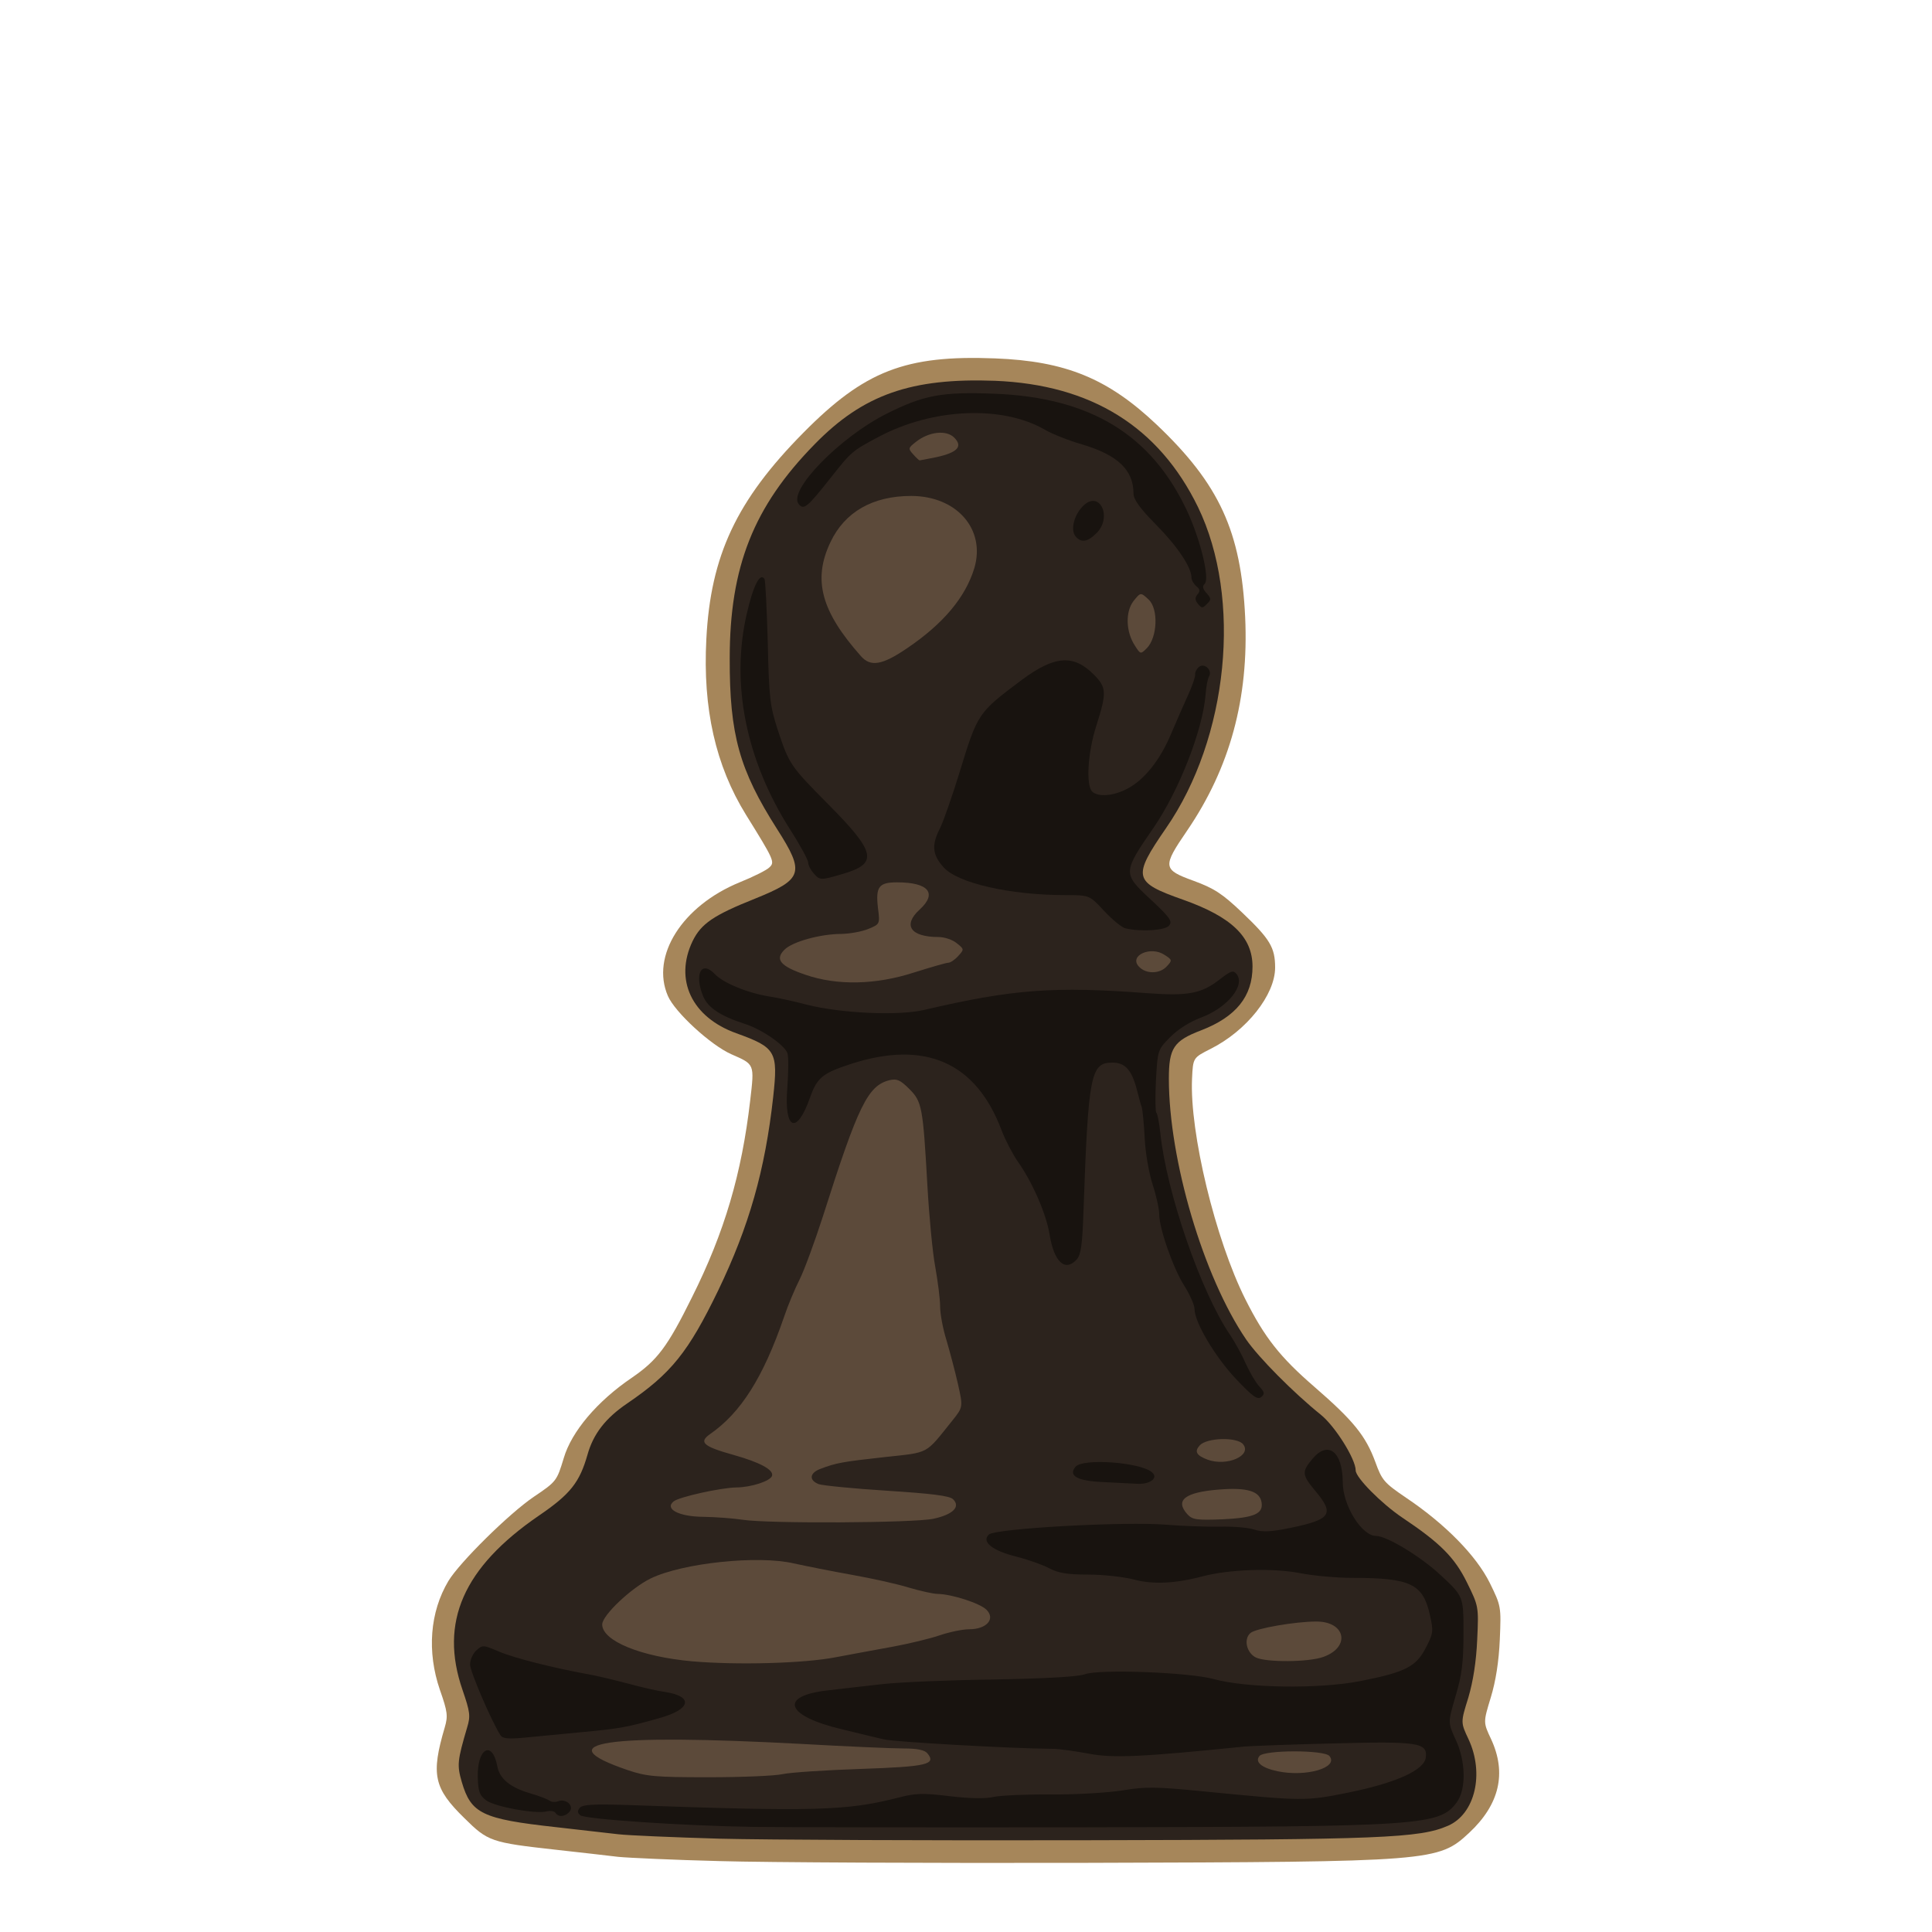
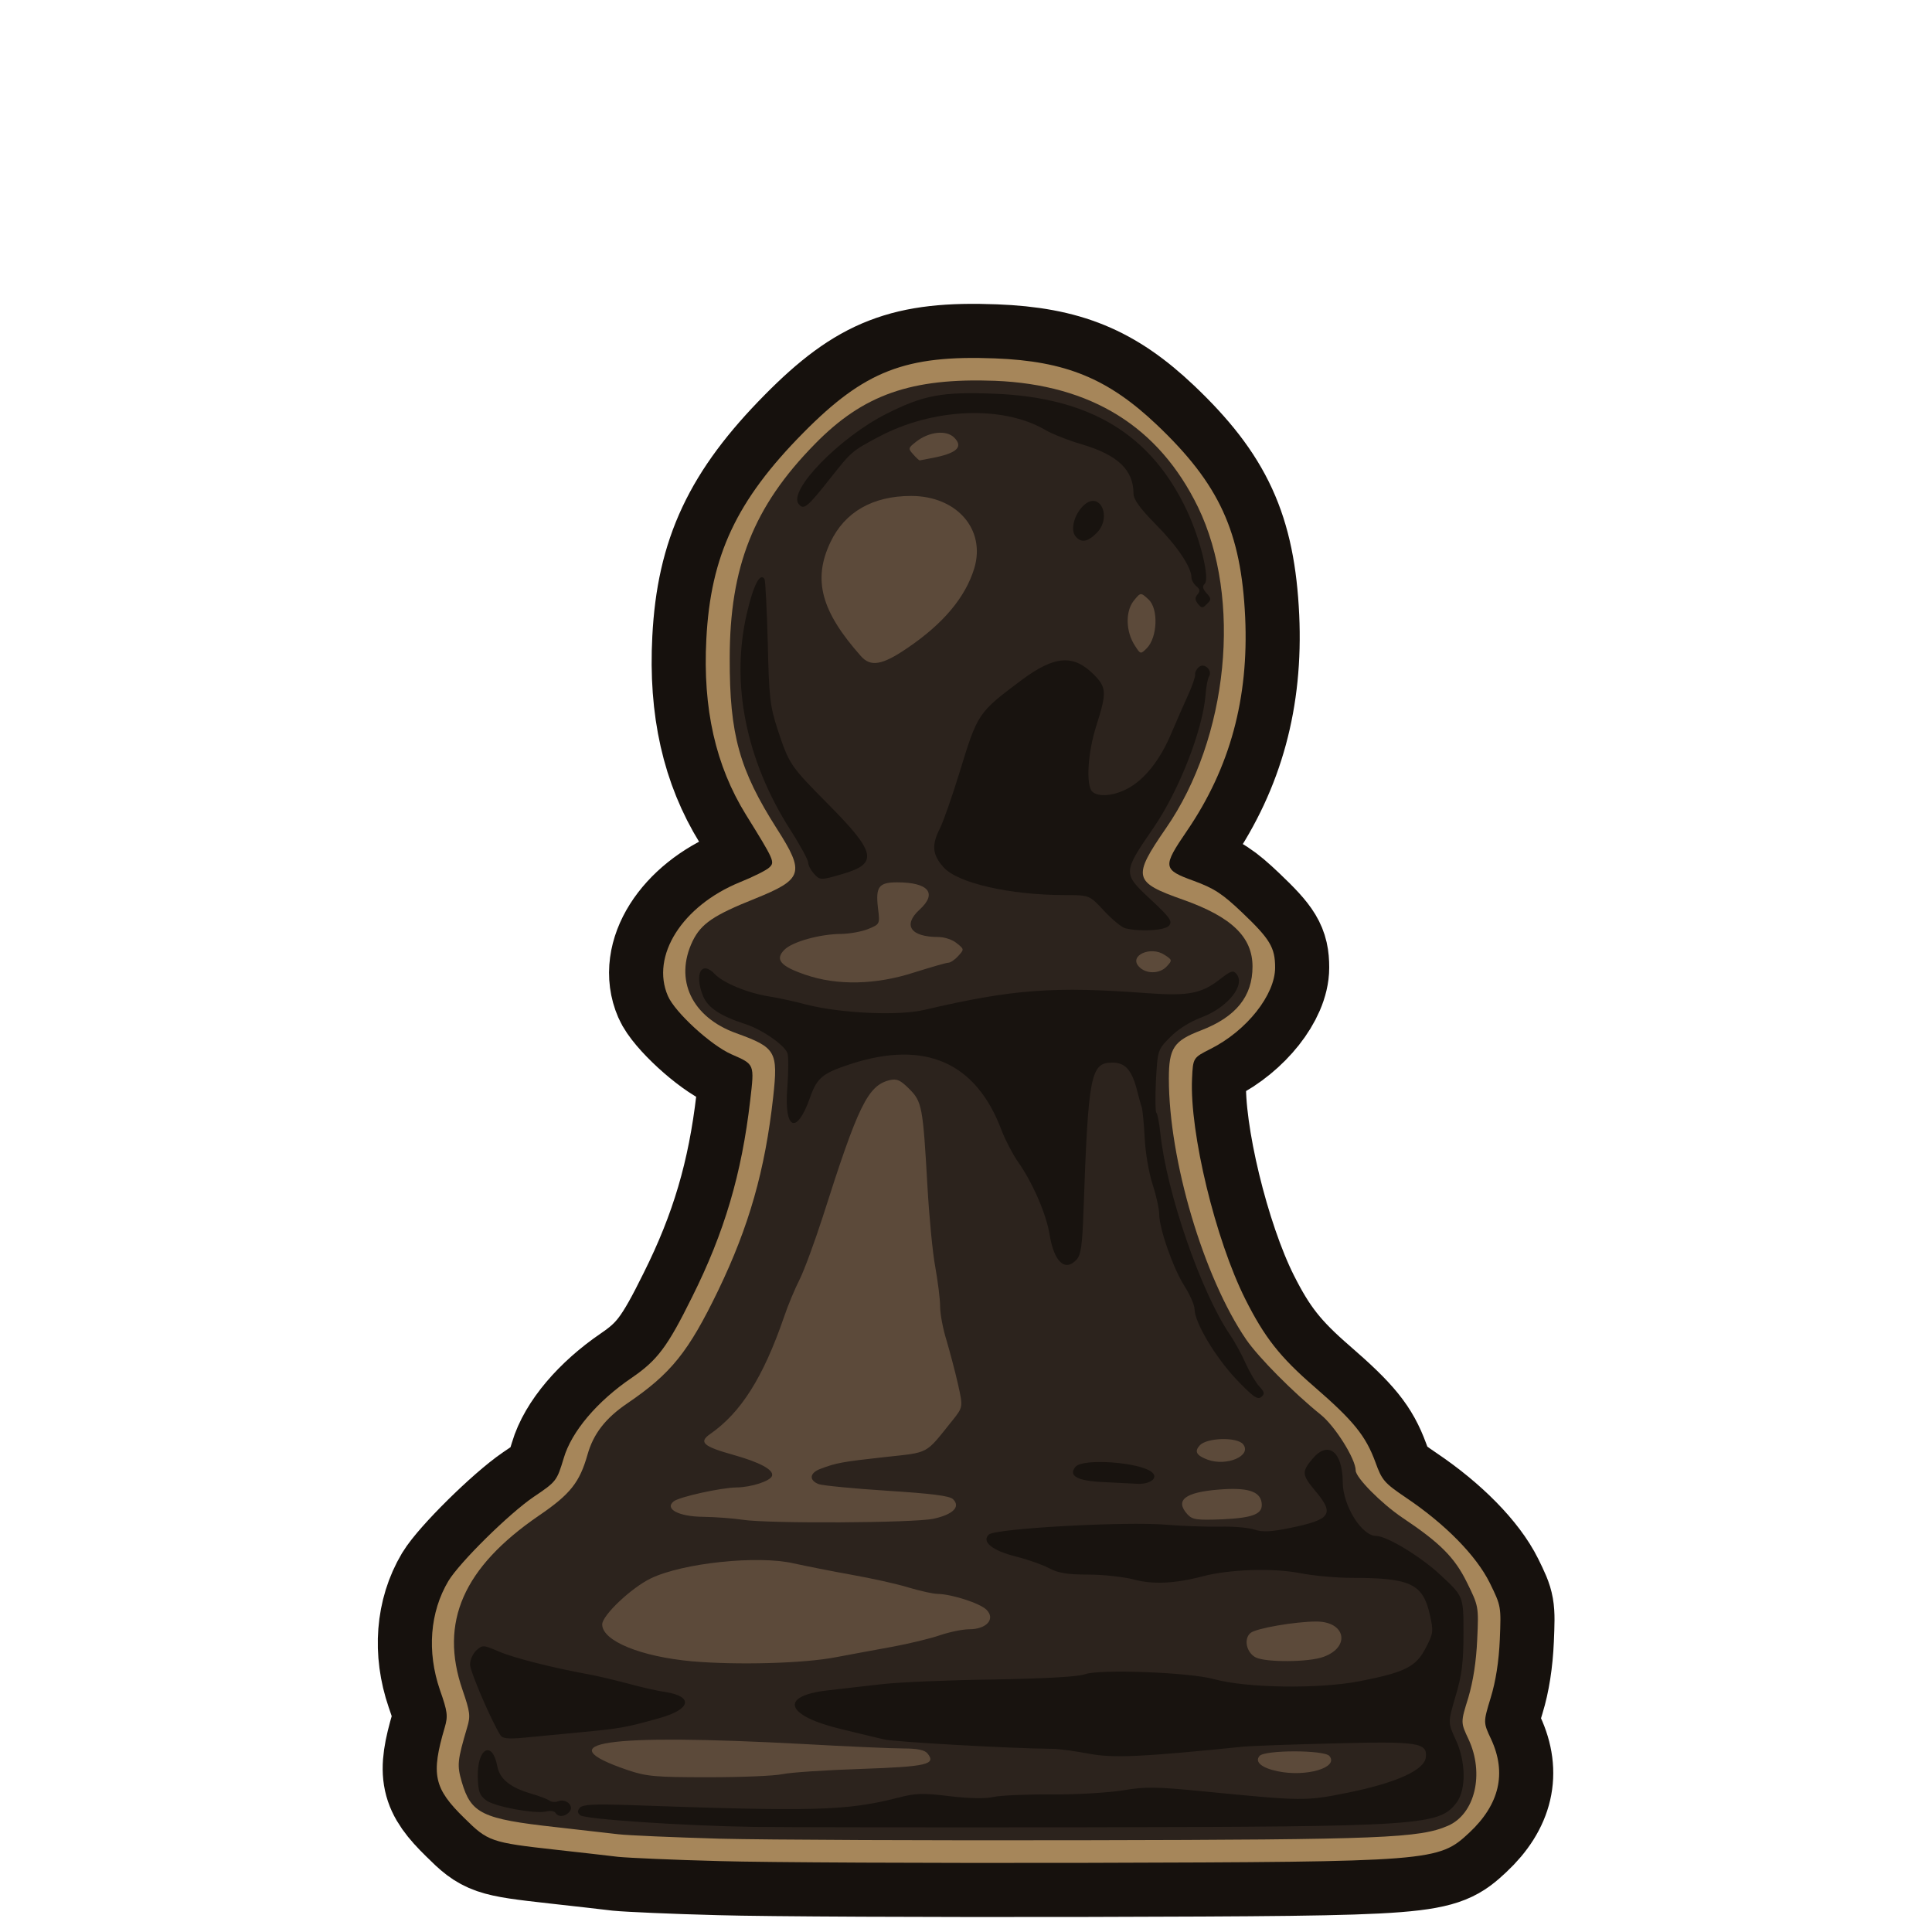
<svg xmlns="http://www.w3.org/2000/svg" viewBox="0 0 100 100">
+   <path fill="#16110d" stroke="#16110d" stroke-width="5.6" stroke-linejoin="round" d="M37.25 96.33C34.87 96.27 32.50 96.16 32.00 96.11C31.50 96.05 30.03 95.88 28.75 95.74C25.42 95.37 25.25 95.31 24.04 94.11C22.45 92.56 22.30 91.85 23.02 89.41C23.19 88.82 23.17 88.61 22.77 87.47C22.09 85.49 22.25 83.44 23.21 81.83C23.79 80.87 26.34 78.35 27.62 77.48C28.81 76.68 28.82 76.65 29.18 75.47C29.58 74.10 30.91 72.53 32.69 71.32C34.02 70.41 34.54 69.73 35.82 67.14C37.50 63.78 38.39 60.75 38.83 56.96C39.05 55.06 39.07 55.10 37.86 54.57C36.79 54.10 34.93 52.39 34.57 51.55C33.67 49.48 35.31 46.89 38.28 45.67C39.00 45.38 39.70 45.03 39.83 44.89C40.11 44.62 40.07 44.52 38.61 42.17C37.04 39.63 36.37 36.68 36.56 33.08C36.78 28.76 38.12 25.90 41.58 22.40C44.75 19.19 46.87 18.37 51.50 18.55C55.16 18.69 57.35 19.59 59.88 21.99C63.11 25.06 64.24 27.51 64.45 31.95C64.64 36.14 63.67 39.73 61.44 43.00C60.16 44.87 60.18 45.01 61.78 45.59C62.84 45.98 63.26 46.25 64.29 47.23C65.73 48.60 66.00 49.04 66.00 50.08C66.00 51.49 64.53 53.35 62.66 54.29C61.75 54.75 61.75 54.75 61.70 55.83C61.57 58.62 62.91 64.16 64.46 67.25C65.45 69.22 66.25 70.24 68.03 71.78C70.06 73.54 70.69 74.32 71.19 75.68C71.53 76.62 71.64 76.75 72.79 77.53C74.81 78.89 76.41 80.52 77.11 81.93C77.70 83.13 77.70 83.16 77.63 84.86C77.58 86.00 77.42 87.02 77.16 87.87C76.77 89.15 76.77 89.15 77.18 90.02C77.99 91.77 77.62 93.39 76.05 94.86C74.45 96.35 74.20 96.37 56.33 96.42C48.22 96.44 39.63 96.40 37.25 96.33Z" />
  <path fill="#a6865a" d="M37.25 96.33C34.87 96.27 32.50 96.16 32.00 96.11C31.50 96.05 30.03 95.88 28.75 95.74C25.42 95.37 25.25 95.31 24.04 94.11C22.45 92.56 22.30 91.85 23.02 89.41C23.19 88.82 23.17 88.61 22.77 87.47C22.09 85.49 22.25 83.44 23.21 81.83C23.79 80.87 26.34 78.35 27.62 77.48C28.81 76.68 28.82 76.65 29.18 75.47C29.58 74.10 30.91 72.53 32.69 71.32C34.02 70.41 34.54 69.73 35.82 67.14C37.50 63.78 38.39 60.75 38.83 56.96C39.05 55.06 39.07 55.10 37.86 54.57C36.79 54.10 34.93 52.39 34.57 51.55C33.67 49.48 35.31 46.89 38.28 45.67C39.00 45.38 39.70 45.03 39.83 44.89C40.11 44.62 40.07 44.52 38.61 42.17C37.04 39.63 36.37 36.68 36.56 33.08C36.78 28.76 38.12 25.90 41.58 22.40C44.75 19.19 46.87 18.37 51.50 18.55C55.16 18.69 57.35 19.59 59.88 21.99C63.11 25.06 64.24 27.51 64.45 31.95C64.64 36.14 63.67 39.73 61.44 43.00C60.16 44.87 60.18 45.01 61.78 45.59C62.84 45.98 63.26 46.25 64.29 47.23C65.73 48.60 66.00 49.04 66.00 50.08C66.00 51.49 64.53 53.35 62.66 54.29C61.75 54.75 61.75 54.75 61.70 55.83C61.57 58.62 62.91 64.16 64.46 67.25C65.45 69.22 66.25 70.24 68.03 71.78C70.06 73.54 70.69 74.32 71.19 75.68C71.53 76.62 71.64 76.75 72.79 77.53C74.81 78.89 76.41 80.52 77.11 81.93C77.70 83.13 77.70 83.16 77.63 84.86C77.58 86.00 77.42 87.02 77.16 87.87C76.77 89.15 76.77 89.15 77.18 90.02C77.99 91.77 77.62 93.39 76.05 94.86C74.45 96.35 74.20 96.37 56.33 96.42C48.22 96.44 39.63 96.40 37.25 96.33Z" />
  <path fill="#2c231d" d="M37.25 95.17C34.87 95.10 32.50 95.00 32.00 94.94C31.50 94.88 30.03 94.72 28.75 94.57C24.95 94.15 24.38 93.87 23.90 92.23C23.65 91.36 23.67 91.14 24.18 89.41C24.36 88.82 24.33 88.61 23.94 87.47C22.73 83.97 23.98 81.13 27.89 78.45C29.52 77.34 30.00 76.73 30.41 75.29C30.71 74.22 31.34 73.40 32.48 72.63C34.74 71.09 35.63 69.98 37.17 66.80C38.77 63.48 39.60 60.57 40.02 56.78C40.28 54.42 40.16 54.22 38.11 53.48C35.80 52.65 34.89 50.71 35.85 48.71C36.29 47.81 36.93 47.37 39.09 46.51C41.56 45.51 41.67 45.18 40.22 42.91C38.27 39.85 37.76 38.03 37.77 34.08C37.77 29.34 39.00 26.22 42.17 22.99C44.68 20.42 47.17 19.55 51.50 19.71C56.48 19.91 59.98 22.08 62.01 26.25C64.30 30.98 63.59 38.19 60.35 42.87C58.60 45.41 58.66 45.66 61.24 46.57C63.75 47.46 64.83 48.50 64.83 50.03C64.83 51.57 63.98 52.63 62.17 53.33C60.75 53.87 60.50 54.25 60.50 55.83C60.50 60.04 62.29 66.09 64.50 69.33C65.14 70.26 66.93 72.07 68.37 73.23C69.11 73.83 70.17 75.52 70.17 76.11C70.17 76.48 71.50 77.82 72.58 78.55C74.54 79.86 75.29 80.61 75.93 81.91C76.53 83.13 76.54 83.15 76.46 84.86C76.41 86.00 76.25 87.02 76.00 87.87C75.60 89.15 75.60 89.15 76.01 90.02C76.84 91.80 76.35 93.89 74.95 94.50C73.48 95.14 71.53 95.22 56.25 95.25C48.18 95.27 39.63 95.23 37.25 95.17Z" />
  <path fill="#18130f" d="M39.00 94.56C35.28 94.50 30.29 94.16 30.04 93.96C29.88 93.83 29.88 93.73 30.01 93.57C30.16 93.40 30.72 93.37 32.56 93.43C42.13 93.77 43.82 93.73 46.48 93.05C47.39 92.81 47.77 92.80 49.15 92.97C50.17 93.09 50.99 93.11 51.42 93.01C51.78 92.93 53.13 92.87 54.42 92.88C55.70 92.89 57.36 92.79 58.11 92.67C59.29 92.47 59.84 92.48 62.28 92.72C67.48 93.23 67.56 93.23 69.76 92.79C72.27 92.28 73.73 91.62 73.80 90.96C73.89 90.20 73.41 90.12 69.00 90.24C66.85 90.29 64.78 90.37 64.42 90.40C59.11 90.94 57.61 91.01 56.36 90.77C55.66 90.64 54.82 90.52 54.50 90.52C52.24 90.50 46.30 90.16 45.75 90.03C45.38 89.94 44.39 89.71 43.55 89.50C40.64 88.81 40.30 87.77 42.88 87.49C43.54 87.41 44.80 87.27 45.67 87.17C46.54 87.07 49.12 86.96 51.42 86.93C54.12 86.88 55.78 86.79 56.15 86.66C56.90 86.38 61.57 86.56 62.83 86.91C64.54 87.38 68.31 87.43 70.42 87.01C72.75 86.55 73.30 86.27 73.81 85.27C74.19 84.54 74.20 84.43 74.01 83.58C73.65 81.98 73.01 81.67 69.99 81.67C69.19 81.67 67.96 81.56 67.26 81.42C65.85 81.15 63.62 81.23 62.25 81.59C60.81 81.97 59.65 82.02 58.67 81.75C58.16 81.62 57.11 81.50 56.33 81.50C55.24 81.50 54.77 81.42 54.30 81.17C53.96 80.99 53.20 80.72 52.60 80.57C51.36 80.26 50.79 79.80 51.18 79.43C51.50 79.11 58.26 78.74 60.38 78.92C61.22 78.99 62.47 79.03 63.14 79.02C63.82 79.00 64.62 79.07 64.92 79.17C65.35 79.31 65.77 79.29 66.76 79.09C68.90 78.65 69.09 78.37 68.08 77.17C67.38 76.33 67.37 76.18 67.94 75.50C68.74 74.55 69.49 75.13 69.50 76.71C69.50 77.92 70.48 79.50 71.23 79.50C71.78 79.50 73.56 80.58 74.58 81.54C75.75 82.63 75.75 82.63 75.75 84.52C75.75 86.04 75.67 86.69 75.34 87.79C74.94 89.16 74.94 89.16 75.34 90.03C75.87 91.15 75.90 92.61 75.40 93.29C74.50 94.49 73.67 94.55 56.25 94.58C48.18 94.59 40.42 94.58 39.00 94.56ZM28.75 93.83C28.69 93.74 28.48 93.71 28.28 93.76C27.70 93.90 25.63 93.52 25.17 93.19C24.82 92.93 24.75 92.73 24.73 91.98C24.69 90.49 25.48 90.04 25.74 91.42C25.86 92.08 26.42 92.53 27.50 92.84C27.91 92.96 28.33 93.12 28.44 93.20C28.54 93.28 28.75 93.29 28.90 93.23C29.30 93.08 29.73 93.48 29.48 93.77C29.26 94.04 28.90 94.07 28.75 93.83ZM25.90 89.81C25.42 89.05 24.33 86.51 24.33 86.15C24.33 85.91 24.48 85.58 24.66 85.42C24.98 85.13 25.02 85.14 25.84 85.49C26.61 85.82 28.63 86.33 30.50 86.67C30.91 86.74 31.81 86.96 32.50 87.14C33.19 87.33 34.06 87.53 34.45 87.58C35.90 87.81 35.76 88.47 34.16 88.92C32.47 89.40 32.09 89.47 30.17 89.65C29.11 89.75 27.75 89.88 27.15 89.94C26.30 90.02 26.01 89.99 25.90 89.81ZM57.06 76.71C55.75 76.65 55.28 76.38 55.67 75.92C56.04 75.47 59.00 75.68 59.62 76.20C59.98 76.49 59.54 76.84 58.85 76.80C58.52 76.78 57.71 76.74 57.06 76.71ZM63.96 71.36C62.89 70.22 61.83 68.44 61.83 67.76C61.83 67.56 61.60 67.03 61.31 66.57C60.73 65.67 60.00 63.59 60.00 62.84C60.00 62.58 59.85 61.89 59.66 61.31C59.47 60.73 59.28 59.64 59.25 58.91C59.21 58.17 59.14 57.45 59.10 57.32C59.05 57.19 58.94 56.78 58.85 56.42C58.58 55.38 58.24 55.00 57.58 55.00C56.45 55.00 56.33 55.59 56.08 62.73C56.02 64.43 55.95 64.95 55.73 65.19C55.13 65.85 54.56 65.32 54.33 63.92C54.16 62.84 53.44 61.19 52.68 60.12C52.41 59.73 52.03 59.00 51.84 58.50C50.52 54.99 47.90 53.83 44.07 55.06C42.57 55.55 42.29 55.77 41.92 56.83C41.23 58.77 40.58 58.48 40.75 56.32C40.81 55.52 40.82 54.71 40.76 54.52C40.62 54.10 39.44 53.28 38.56 53.00C37.29 52.59 36.65 52.16 36.40 51.58C35.92 50.42 36.30 49.68 37.00 50.42C37.44 50.88 38.70 51.40 39.83 51.58C40.25 51.64 41.11 51.83 41.75 52.00C43.53 52.45 46.50 52.59 47.85 52.27C52.43 51.20 54.55 51.04 59.43 51.41C61.52 51.56 62.21 51.43 63.19 50.65C63.71 50.25 63.83 50.21 64.00 50.41C64.48 50.99 63.54 52.15 62.19 52.66C61.59 52.88 60.96 53.28 60.56 53.69C59.92 54.34 59.92 54.36 59.83 55.94C59.79 56.82 59.80 57.56 59.85 57.59C59.91 57.63 60.00 58.11 60.06 58.66C60.38 61.72 62.16 66.88 63.66 69.08C63.91 69.45 64.28 70.12 64.48 70.58C64.69 71.04 65.00 71.57 65.18 71.76C65.46 72.06 65.47 72.15 65.28 72.31C65.09 72.47 64.83 72.28 63.96 71.36ZM58.25 48.05C58.07 48.01 57.57 47.60 57.15 47.15C56.39 46.33 56.39 46.33 55.14 46.33C52.28 46.33 49.55 45.71 48.83 44.88C48.25 44.23 48.21 43.73 48.66 42.86C48.83 42.51 49.28 41.23 49.65 40.03C50.61 36.89 50.61 36.90 52.89 35.19C54.59 33.93 55.56 33.86 56.61 34.91C57.28 35.58 57.29 35.85 56.75 37.55C56.30 38.94 56.20 40.63 56.53 40.97C56.83 41.26 57.60 41.21 58.32 40.84C59.22 40.38 60.04 39.36 60.63 37.95C60.91 37.29 61.31 36.38 61.52 35.92C61.73 35.46 61.88 35.00 61.86 34.90C61.85 34.79 61.93 34.63 62.06 34.52C62.34 34.29 62.77 34.70 62.58 35.01C62.51 35.12 62.43 35.54 62.40 35.96C62.25 37.80 61.02 40.94 59.69 42.87C58.12 45.15 58.11 45.21 59.52 46.52C60.56 47.49 60.70 47.68 60.51 47.91C60.30 48.16 59.06 48.24 58.25 48.05ZM42.11 45.20C41.96 45.03 41.83 44.78 41.83 44.64C41.83 44.51 41.41 43.73 40.88 42.91C38.61 39.33 37.82 35.39 38.65 31.78C38.99 30.30 39.34 29.61 39.57 29.97C39.62 30.06 39.69 31.54 39.74 33.27C39.80 36.09 39.86 36.55 40.24 37.73C40.85 39.57 40.89 39.63 42.87 41.63C45.35 44.13 45.47 44.70 43.60 45.24C42.47 45.57 42.44 45.57 42.11 45.20ZM62.01 31.26C61.85 31.06 61.84 30.94 61.98 30.77C62.13 30.60 62.11 30.49 61.92 30.34C61.78 30.22 61.67 30.02 61.67 29.89C61.67 29.36 60.93 28.26 59.83 27.15C59.01 26.32 58.67 25.85 58.67 25.55C58.67 24.33 57.86 23.55 56.00 23.00C55.31 22.80 54.45 22.46 54.08 22.24C51.88 20.97 48.29 21.12 45.50 22.60C44.10 23.34 44.07 23.37 42.98 24.75C41.77 26.28 41.60 26.41 41.34 26.09C40.77 25.40 43.45 22.65 45.86 21.43C47.80 20.45 48.74 20.27 51.50 20.38C56.45 20.58 59.60 22.50 61.45 26.46C62.14 27.95 62.62 29.94 62.36 30.21C62.22 30.35 62.25 30.48 62.45 30.70C62.70 30.98 62.70 31.04 62.47 31.26C62.25 31.49 62.20 31.49 62.01 31.26ZM55.67 27.76C55.39 27.42 55.60 26.62 56.09 26.16C56.93 25.37 57.58 26.77 56.76 27.59C56.29 28.06 55.96 28.11 55.67 27.76Z" />
  <path fill="#5c4a3a" d="M32.49 91.62C28.24 90.17 31.31 89.72 41.58 90.27C43.88 90.40 46.21 90.50 46.77 90.50C47.47 90.50 47.86 90.58 48.00 90.75C48.48 91.33 47.98 91.44 44.54 91.56C42.73 91.62 40.91 91.74 40.50 91.83C40.09 91.92 38.36 91.99 36.67 91.99C33.91 91.99 33.47 91.95 32.49 91.62ZM66.13 91.68C65.31 91.51 64.93 91.20 65.19 90.89C65.45 90.57 68.55 90.57 68.81 90.89C69.31 91.49 67.61 91.99 66.13 91.68ZM35.83 85.99C33.16 85.75 31.17 84.93 31.17 84.08C31.17 83.61 32.67 82.19 33.68 81.70C35.33 80.90 39.22 80.49 41.08 80.92C41.72 81.06 43.07 81.33 44.08 81.51C45.09 81.69 46.42 81.98 47.03 82.17C47.64 82.35 48.31 82.50 48.53 82.50C49.25 82.51 50.72 82.98 51.06 83.32C51.54 83.80 51.06 84.33 50.17 84.33C49.83 84.33 49.15 84.47 48.65 84.64C48.16 84.81 47.04 85.08 46.17 85.24C45.30 85.40 43.98 85.64 43.25 85.78C41.59 86.10 38.15 86.19 35.83 85.99ZM65.00 85.79C64.51 85.54 64.36 84.82 64.73 84.52C65.01 84.28 67.06 83.93 68.12 83.93C69.65 83.92 69.92 85.25 68.50 85.76C67.74 86.04 65.53 86.05 65.00 85.79ZM38.42 78.66C37.96 78.59 37.05 78.52 36.40 78.51C35.13 78.50 34.38 78.10 34.87 77.71C35.15 77.48 37.32 77.00 38.12 76.99C38.89 76.98 39.87 76.66 39.96 76.39C40.06 76.08 39.33 75.69 37.98 75.31C36.40 74.87 36.15 74.65 36.75 74.23C38.35 73.12 39.50 71.30 40.58 68.17C40.78 67.57 41.15 66.69 41.39 66.22C41.63 65.74 42.17 64.27 42.59 62.97C44.42 57.21 44.92 56.19 46.04 55.91C46.42 55.82 46.60 55.90 47.06 56.36C47.72 57.02 47.77 57.27 48.00 61.33C48.09 62.94 48.27 64.85 48.41 65.58C48.54 66.32 48.66 67.23 48.66 67.62C48.66 68.01 48.81 68.80 48.99 69.37C49.16 69.95 49.43 70.96 49.58 71.62C49.85 72.83 49.85 72.83 49.30 73.52C47.86 75.31 48.15 75.16 45.78 75.42C43.60 75.66 43.27 75.72 42.46 76.03C41.90 76.24 41.86 76.62 42.38 76.82C42.58 76.89 44.17 77.05 45.92 77.16C48.23 77.31 49.15 77.42 49.33 77.60C49.73 77.99 49.33 78.39 48.32 78.61C47.30 78.83 39.74 78.87 38.42 78.66ZM61.46 78.38C60.80 77.65 61.33 77.24 63.08 77.10C64.56 76.98 65.21 77.18 65.30 77.77C65.39 78.36 64.90 78.56 63.27 78.64C61.93 78.69 61.72 78.66 61.46 78.38ZM62.50 75.55C61.92 75.33 61.81 75.13 62.10 74.81C62.47 74.41 64.02 74.37 64.34 74.75C64.82 75.34 63.50 75.92 62.50 75.55ZM41.68 50.45C40.39 50.01 40.10 49.66 40.60 49.16C41.01 48.74 42.47 48.34 43.55 48.34C43.99 48.33 44.61 48.22 44.95 48.08C45.55 47.83 45.55 47.83 45.44 46.97C45.32 45.90 45.49 45.67 46.43 45.67C48.06 45.67 48.53 46.23 47.60 47.08C46.71 47.89 47.13 48.50 48.58 48.50C48.88 48.50 49.31 48.64 49.52 48.82C49.91 49.13 49.91 49.14 49.60 49.48C49.42 49.68 49.19 49.83 49.09 49.83C48.98 49.83 48.19 50.06 47.33 50.33C45.33 50.98 43.32 51.02 41.68 50.45ZM58.94 50.02C58.43 49.46 59.56 48.95 60.27 49.42C60.68 49.68 60.68 49.71 60.40 50.01C60.04 50.42 59.30 50.43 58.94 50.02ZM44.56 33.96C42.50 31.64 42.06 30.01 42.98 28.07C43.72 26.50 45.17 25.67 47.16 25.67C49.52 25.67 51.03 27.40 50.43 29.41C49.97 30.92 48.82 32.29 46.94 33.56C45.66 34.43 45.06 34.53 44.56 33.96ZM58.75 33.43C58.27 32.71 58.24 31.67 58.67 31.11C59.04 30.65 59.04 30.65 59.45 31.03C59.97 31.51 59.91 32.99 59.36 33.55C59.04 33.87 59.03 33.87 58.75 33.43ZM47.27 23.52C47.00 23.22 47.00 23.19 47.41 22.87C48.08 22.34 48.98 22.24 49.39 22.65C49.85 23.11 49.56 23.42 48.48 23.66C48.02 23.75 47.63 23.83 47.60 23.83C47.57 23.83 47.42 23.69 47.27 23.52Z" />
</svg>
